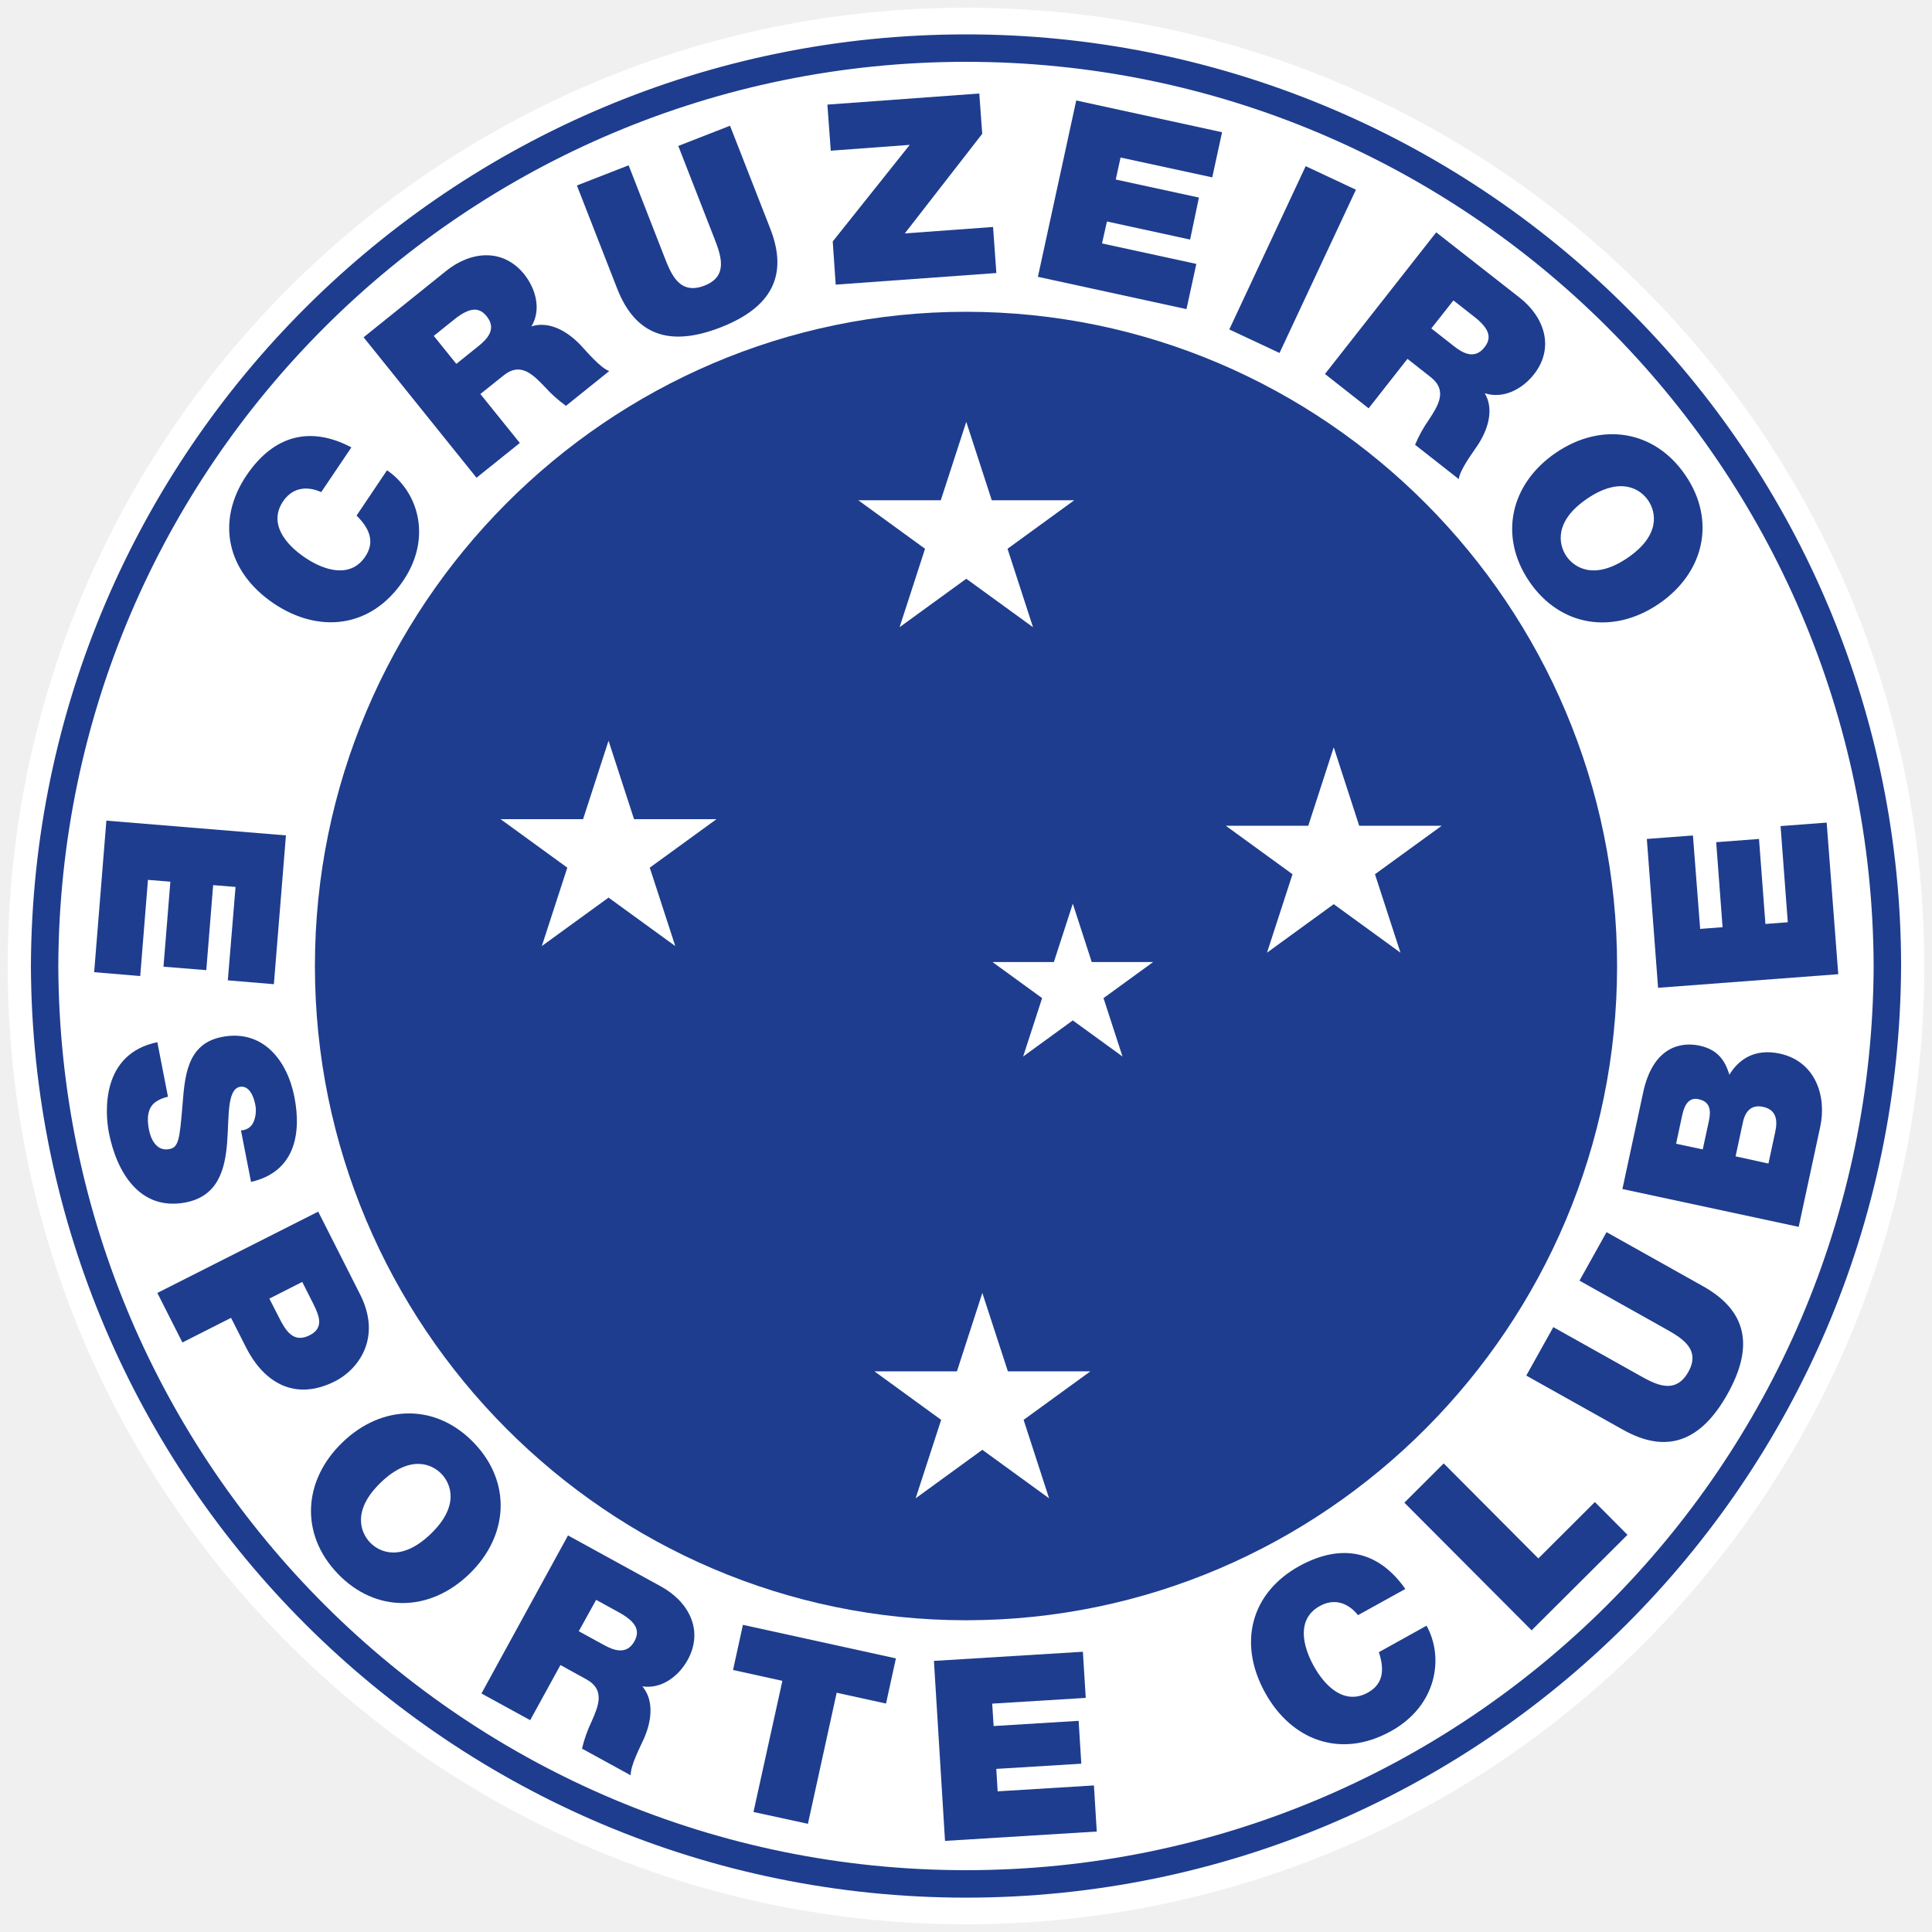
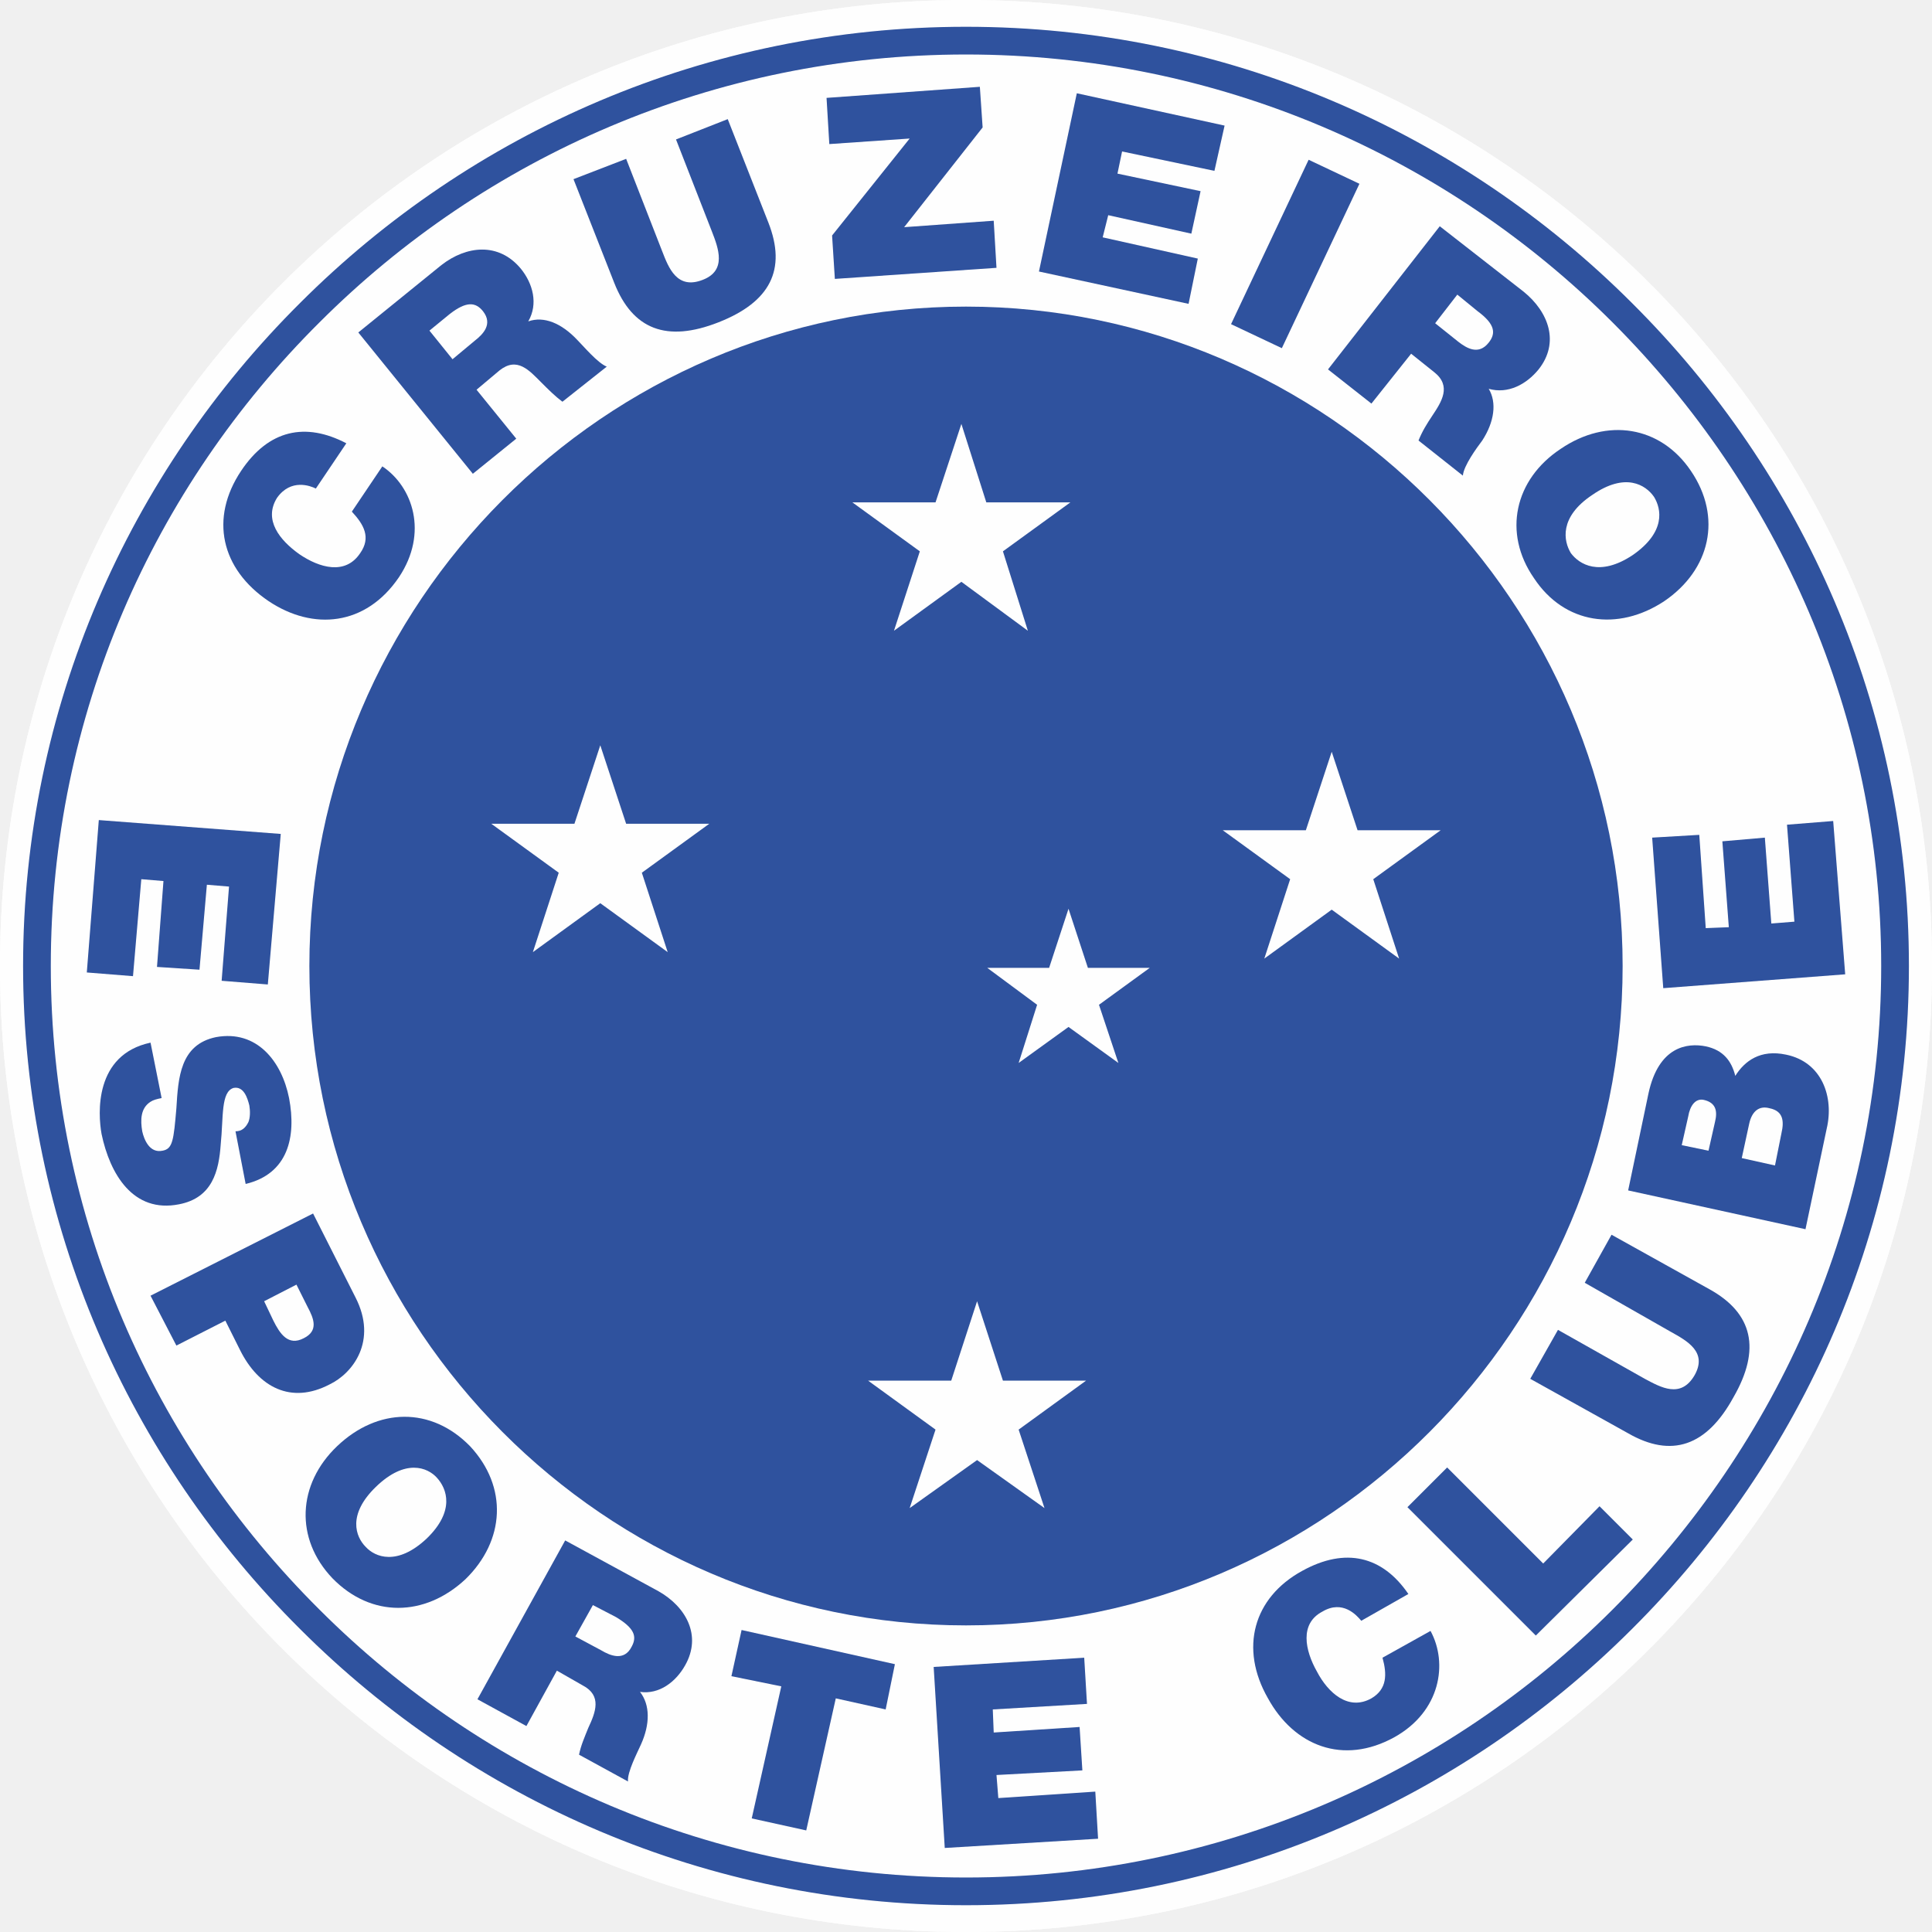
- <svg xmlns="http://www.w3.org/2000/svg" id="Camada_1" data-name="Camada 1" viewBox="0 0 500 500">
-   <defs>
-     <style>.cls-1,.cls-3{fill:#fff;}.cls-2,.cls-4{fill:#1e3d8e;}.cls-2,.cls-3{fillRule:evenodd;}</style>
-   </defs>
-   <path class="cls-1" d="M498,250c0,137-111,248-248,248S2,387,2,250,113,2,250,2,498,113,498,250Z" />
-   <path class="cls-2" d="M421,79.65A241.71,241.71,0,0,0,250,8.9h0A242.05,242.05,0,0,0,8,250H8A242.07,242.07,0,0,0,250,491.11h0A242.07,242.07,0,0,0,492,250h0A239.86,239.86,0,0,0,421,79.65ZM484.9,250h0A234.87,234.87,0,0,1,250,484h0A234.88,234.88,0,0,1,15.09,250h0A234.9,234.9,0,0,1,250,16h0A234.9,234.9,0,0,1,484.9,250Z" />
-   <path class="cls-2" d="M250,80.69C157.2,80.69,81.5,156.74,81.5,250S157.2,419.32,250,419.32,418.5,343.26,418.5,250,342.8,80.69,250,80.69Z" />
-   <polygon class="cls-3" points="254.23 334.61 260.84 354.91 260.84 354.91 282.18 354.91 264.91 367.46 271.5 387.76 254.23 375.21 236.97 387.76 243.57 367.46 243.57 367.46 243.57 367.46 226.31 354.91 247.65 354.91 247.65 354.91 247.65 354.91 254.23 334.61" />
-   <polygon class="cls-3" points="345.17 193.4 351.76 213.7 351.76 213.7 373.12 213.7 355.84 226.25 362.44 246.55 345.17 234 327.9 246.55 334.5 226.25 334.5 226.25 334.5 226.25 317.23 213.7 338.58 213.7 338.58 213.7 338.58 213.7 345.17 193.4" />
-   <polygon class="cls-3" points="277.64 233.87 282.54 248.97 282.54 248.97 298.44 248.97 285.59 258.31 290.5 273.42 277.64 264.08 264.79 273.42 269.7 258.31 269.7 258.31 269.7 258.31 256.85 248.97 272.74 248.97 272.74 248.97 272.74 248.97 277.64 233.87" />
-   <polygon class="cls-3" points="250.07 109.18 256.67 129.47 256.67 129.47 278.01 129.47 260.75 142.02 267.34 162.32 250.07 149.78 232.81 162.32 239.4 142.02 239.4 142.02 239.4 142.02 222.13 129.47 243.47 129.47 243.47 129.47 243.47 129.47 250.07 109.18" />
-   <polygon class="cls-3" points="157.49 191.7 164.09 212 164.09 212 185.43 212 168.16 224.55 174.76 244.84 157.49 232.3 140.22 244.84 146.82 224.55 146.82 224.55 146.82 224.55 129.55 212 150.9 212 150.9 212 150.9 212 157.49 191.7" />
-   <path class="cls-4" d="M83.13,127.36c-1.55-.73-6.57-2.52-9.89,2.42-3.75,5.59.48,11,5.69,14.52s11.84,5.34,15.59-.24c2.69-4,.92-7.48-2.24-10.63l7.88-11.72C108,127,112,138.88,104.4,150.22c-8.42,12.53-22,13.7-33.49,6C58.7,148,55.79,134.9,63.81,123c7.19-10.6,16.72-12.71,27.13-7.22Z" />
-   <path class="cls-4" d="M94.1,87.29l21.34-17.16c6.36-5.12,14.68-6,20.22.84,3,3.77,4.49,9.13,1.88,13.5,4-1.29,8.58.55,12.64,4.76,1.58,1.66,5.11,5.94,7.49,6.8l-11.2,9a34.36,34.36,0,0,1-5.43-4.86c-3.09-3.22-6.3-6.58-10.72-3l-6,4.8,10.21,12.67-11.21,9Zm24,6.88,5.86-4.71c2.09-1.69,4.65-4.33,2-7.59-1.85-2.3-4.18-2.59-8.46.85l-5.24,4.21Z" />
-   <path class="cls-4" d="M199.34,59.17c4.7,12,.45,20.37-12.83,25.55s-22.11,2-26.81-10.09L149.3,48l13.39-5.22,9.24,23.68c1.73,4.44,3.9,10,10.41,7.45,6.34-2.48,4.17-8,2.44-12.46l-9.24-23.68,13.39-5.23Z" />
-   <path class="cls-4" d="M215.51,62.49l19.93-25L215,39l-.87-11.93,39.31-2.87.76,10.43L234.16,60.41,257,58.74l.86,11.92-41.58,3Z" />
-   <path class="cls-4" d="M278.53,26l37.74,8.22-2.54,11.68L290,40.77l-1.24,5.69,21.52,4.67L308,62l-21.52-4.68L285.2,63l24.41,5.3L307.06,80l-38.45-8.36Z" />
-   <path class="cls-4" d="M337.91,43l13,6.1L331.14,91.35l-13-6.09Z" />
-   <path class="cls-4" d="M371.69,60.13,393.23,77c6.43,5,9.19,12.94,3.75,19.89-3,3.8-7.89,6.44-12.73,4.88,2.16,3.61,1.4,8.48-1.78,13.38-1.26,1.93-4.64,6.33-4.94,8.84l-11.31-8.88a33.5,33.5,0,0,1,3.51-6.38c2.44-3.74,5-7.63.52-11.14l-6-4.72-10.05,12.8-11.3-8.88ZM370.42,85l5.91,4.63c2.11,1.66,5.26,3.56,7.84.27,1.83-2.31,1.59-4.66-2.73-8l-5.3-4.15Z" />
-   <path class="cls-4" d="M436.19,123c8,11.73,4.86,25.29-6.93,33.3s-25.54,5.89-33.5-5.84-4.86-25.29,6.92-33.3S428.22,111.26,436.19,123Zm-30.82,20.93c2.06,3,7.22,6.31,15.81.47s7.44-11.84,5.38-14.87-7.21-6.31-15.8-.48S403.32,140.89,405.37,143.92Z" />
-   <path class="cls-4" d="M429.11,255.64l-2.91-38.52,11.93-.9L440,240.4l5.8-.44-1.65-22,11.08-.84,1.66,22,5.79-.44-1.87-24.89,11.93-.9,3,39.23Z" />
-   <path class="cls-4" d="M419.88,307.72l5.37-25c2.58-12,9.91-13.11,14.57-12.11s6.61,3.76,7.74,7.54c2.28-3.79,6.36-6.92,13.08-5.47,9.13,2,12.16,10.9,10.43,18.95l-5.57,25.88Zm20.79-10.25,1.6-7.41c.62-2.94.19-5-2.74-5.6-2.3-.49-3.55,1.24-4.17,4.12L433.77,296Zm17,3.66,1.77-8.24c.63-2.94.34-5.68-3.17-6.44-2.68-.57-4.5.71-5.21,4l-1.89,8.81Z" />
-   <path class="cls-4" d="M440.75,332.88c11.3,6.33,13.29,15.47,6.32,27.9S431.23,376.33,420,370l-25-14,7-12.54,22.18,12.43c4.16,2.34,9.36,5.24,12.77-.86,3.32-5.93-1.86-8.84-6-11.17l-22.18-12.43,7-12.55Z" />
-   <path class="cls-4" d="M363.45,388.89l10.18-10.16,24.49,24.59,14.63-14.59,8.44,8.48-24.81,24.72Z" />
-   <path class="cls-4" d="M351.45,418c-1.05-1.35-4.7-5.24-9.9-2.35-5.89,3.26-4.6,10-1.56,15.5s8.09,10.16,14,6.9c4.23-2.35,4.24-6.23,2.86-10.47l12.34-6.85c4.57,8.23,2.73,20.68-9.22,27.3-13.2,7.32-25.85,2.16-32.53-9.9-7.13-12.86-3.74-25.88,8.83-32.84,11.24-6.16,20.67-3.69,27.43,5.93Z" />
-   <path class="cls-4" d="M241.7,429.84l38.55-2.37.74,11.94-24.21,1.49.37,5.8,22-1.35.69,11.09-22,1.35.35,5.81,24.92-1.53.73,11.93-39.27,2.42Z" />
-   <path class="cls-4" d="M202.48,435l-12.77-2.81,2.56-11.68,39.59,8.68-2.56,11.69-12.77-2.8L209.09,472,195,468.94Z" />
-   <path class="cls-4" d="M147,397.37l24,13.17c7.17,3.92,11.19,11.27,7,19-2.33,4.23-6.73,7.64-11.76,6.89,2.72,3.21,2.76,8.15.42,13.5-.93,2.1-3.54,7-3.43,9.52l-12.61-6.91a34.38,34.38,0,0,1,2.42-6.87c1.8-4.08,3.69-8.34-1.3-11.07l-6.7-3.69-7.83,14.27-12.61-6.91Zm2.79,24.79,6.59,3.61c2.35,1.29,5.78,2.65,7.8-1,1.41-2.57.79-4.85-4-7.49l-5.9-3.24Z" />
-   <path class="cls-4" d="M122.65,373.4c9.82,10.23,9,24.13-1.25,34s-24.19,10.09-34-.14-9-24.13,1.25-34S112.82,363.17,122.65,373.4ZM95.77,399.2c2.54,2.63,8.17,5,15.67-2.19s5.35-12.92,2.82-15.56-8.18-5-15.67,2.18S93.24,396.55,95.77,399.2Z" />
-   <path class="cls-4" d="M82.35,313.57,93.2,335c5.72,11.31-.54,19.46-6.49,22.47-10.09,5.1-18.23.73-23.07-8.83l-3.84-7.58-12.59,6.37-6.49-12.82ZM69.71,336.08,72.22,341c1.68,3.32,3.69,6.7,7.89,4.58,3.78-1.92,2.54-4.95,1-8.1l-2.89-5.72Z" />
-   <path class="cls-4" d="M43.47,283.84A8.72,8.72,0,0,0,40.55,285c-2.55,1.56-2.53,4.75-2,7.38.45,2.31,1.9,5.69,5.3,5,2.38-.46,2.63-2.57,3.34-10.9.63-7.65,1-16.32,10.25-18.12,10.59-2.07,16.9,6.09,18.75,15.52,1.94,9.94-.14,19.47-11.22,22l-2.61-13.34a3.57,3.57,0,0,0,3.34-2.38,7.56,7.56,0,0,0,.34-4.39c-.38-1.93-1.51-5-4.08-4.48-3.22.9-2.65,7.59-3.18,14.41s-2.29,13.84-10.69,15.48c-11.94,2.33-17.93-7.89-19.92-18.09-1-5.2-2.05-20.37,12.55-23.37Z" />
-   <path class="cls-4" d="M74,216.2l-3.12,38.51-11.92-1,2-24.17-5.8-.47-1.77,22-11.08-.89,1.78-22-5.8-.47-2,24.89-11.92-1,3.16-39.22Z" />
+ <svg xmlns="http://www.w3.org/2000/svg" clip-rule="evenodd" fill-rule="evenodd" height="316.228" image-rendering="optimizeQuality" shape-rendering="geometricPrecision" text-rendering="geometricPrecision" viewBox="0 0 2092 2092" width="316.228">
+   <g fill="#fefefe">
+     <path d="m1058 1409 28 86h90l-73 53 28 85-73-52-73 52 28-85-73-53h90z" />
+     <path d="m1442 814 28 85h90l-73 53 28 86-73-53-73 53 28-86-73-53h90z" />
+     <path d="m1157 984 21 64h67l-55 40 21 63-54-39-54 39 20-63-54-40h67z" />
+     <path d="m1041 459 27 85h91l-73 53 27 86-72-53-73 53 28-86-73-53h90z" />
+     <path d="m650 807 28 85h90l-73 53 28 86-73-53-73 53 28-86-73-53h90z" />
+     <path d="m321 1391-35 18 10 21c7 14 16 28 33 19 16-8 11-21 4-34z" />
+     <path d="m407 1610c-31 30-22 54-11 65 10 11 34 21 66-9 31-30 22-54 11-66-10-11-34-21-66 10z" />
+     <path d="m1612 371c8-10 7-20-12-34l-22-18-24 31 25 20c9 7 22 15 33 1z" />
+     <path d="m523 337c-8-10-18-11-36 3l-22 18 25 31 24-20c9-7 20-18 9-32z" />
+     <path d="m1768 601c36-25 31-50 23-63-9-13-31-27-67-2-36 24-31 50-23 63 9 12 31 26 67 2z" />
+     <path d="m667 1751-25-13-19 34 28 15c10 6 25 12 33-4 6-11 3-20-17-32z" />
+     <path d="m1978 1222-23 109-192-42 22-105c11-51 42-55 62-51 19 4 28 16 32 32 10-16 27-29 55-23 39 8 52 46 44 80zm-101 291c-29 53-67 66-114 39l-106-59 30-53 94 53c17 9 39 22 54-4 14-25-8-37-26-47l-93-53 29-52 106 59c47 26 56 65 26 117zm-214 258-139-139 43-43 104 104 61-62 36 36zm-153 110c-56 31-109 9-137-42-31-54-16-109 37-138 47-26 87-16 115 25l-51 29c-5-6-20-23-42-10-25 13-19 42-6 65 12 23 34 43 59 29 17-10 17-26 12-44l52-29c19 35 11 87-39 115zm-487 120-12-196 163-10 3 50-102 6 1 25 93-6 3 47-93 5 2 25 105-7 3 51zm-64-150-54-12-32 143-59-13 32-143-54-11 11-50 166 37zm-217-48c-10 18-28 32-49 29 11 14 11 35 1 57-4 9-15 30-14 40l-53-29c2-10 6-19 10-29 8-17 15-35-6-46l-28-16-33 60-53-29 95-172 101 55c30 17 47 48 29 80zm-382-94c-41-43-38-102 5-143 44-42 102-43 144 0 41 44 38 102-5 144-44 41-102 42-144-1zm-100-247-16-32-53 27-28-54 176-89 46 91c24 47-3 82-28 94-42 22-77 3-97-37zm-150-234c-4-22-8-86 53-99l12 60c-5 1-9 2-12 4-11 7-11 20-9 32 2 9 8 24 22 21 11-2 12-11 15-46 2-33 4-69 43-77 44-8 71 26 79 66 8 42-1 82-47 93l-11-57c7 0 11-4 14-10 2-5 2-12 1-18-2-8-6-21-17-19-14 4-11 32-14 61-2 29-9 58-45 65-50 10-75-33-84-76zm-3-340 197 15-14 163-50-4 8-102-24-2-8 92-46-3 7-93-24-2-9 105-50-4zm154-378c30-45 70-53 114-30l-33 49c-6-3-27-11-42 10-15 24 3 46 24 61 22 15 50 23 66-1 12-17 4-31-9-45l33-49c33 22 50 72 18 120-36 53-93 58-141 26-52-35-64-90-30-141zm217-223c27-21 62-25 86 4 13 16 19 38 8 57 17-6 36 2 53 20 7 7 22 25 32 29l-48 38c-8-6-15-13-23-21-13-13-26-28-45-13l-25 21 43 53-47 38-124-153zm200-115 39 100c7 18 16 42 44 31 26-10 17-34 10-52l-39-100 56-22 44 112c20 51 2 86-54 108s-93 8-113-43l-44-112zm383-78 3 44-85 108 97-7 3 51-175 12-3-47 84-105-87 6-3-50zm105 7 160 35-11 49-100-21-5 24 90 19-10 46-90-20-6 24 103 23-10 49-162-35zm251 72 55 26-84 178-55-26zm233 143c27 22 39 55 16 84-13 16-33 27-54 21 9 15 6 36-7 56-6 8-20 27-21 38l-48-38c4-10 9-18 15-27 10-15 21-32 2-47l-25-20-43 54-47-37 121-155zm107 730c0 393-320 714-711 714s-711-321-711-714 320-714 711-714 711 321 711 714zm74-536c34 50 21 107-29 141-50 33-108 25-141-25-34-49-21-107 29-140 50-34 108-25 141 24zm80 397 7 93 25-2-8-105 50-4 13 166-197 15-12-163 51-3 7 101 25-1-7-93zm-165-558c-179-179-427-290-700-290-273 0-521 111-700 290-180 179-291 425-291 697 0 272 111 518 291 697 179 179 427 290 700 290 273 0 521-111 700-290s291-425 291-697-112-518-291-697z" />
+     <path d="m1916 1200c-11-3-19 3-22 17l-8 37 36 8 7-35c3-13 2-24-13-27z" />
+     <path d="m1845 1191c-9-2-15 6-17 18l-7 31 29 6 7-31c3-12 1-21-12-24z" />
+     <path d="m1767 1764c-185 185-440 299-721 299-281 0-536-114-721-299-185-184-300-438-300-718 0-280 115-534 300-718 185-185 440-299 721-299 281 0 536 114 721 299 185 184 300 438 300 718s-115 534-300 718zm-721-1764c-578 0-1046 468-1046 1046s468 1046 1046 1046 1046-468 1046-1046-468-1046-1046-1046z" />
+     <path d="m517 1840 95-172 101 55c30 17 47 48 29 80-10 18-28 32-49 29 11 14 11 35 1 57-4 9-15 30-14 40l-53-29c2-10 6-19 10-29 8-17 15-35-6-46l-28-16-33 60zm297 129 32-143-54-11 11-50 166 37-10 49-54-12-32 143zm209 32-12-196 163-10 3 50-102 6 1 25 93-6 3 47-93 5 2 25 105-7 3 51zm-677-258c179 179 427 290 700 290 273 0 521-111 700-290s291-425 291-697-112-518-291-697-427-290-700-290c-273 0-521 111-700 290-180 179-291 425-291 697s111 518 291 697zm700 17c-391 0-711-321-711-714s320-714 711-714 711 321 711 714-320 714-711 714zm-542-50c-44 41-102 42-144-1-41-43-38-102 5-143 44-42 102-43 144 0 41 44 38 102-5 144zm1212-321 29-52 106 59c47 26 56 65 26 117-29 53-67 66-114 39l-106-59 30-53 94 53c17 9 39 22 54-4 14-25-8-37-26-47zm239-58-192-42 22-105c11-51 42-55 62-51 19 4 28 16 32 32 10-16 27-29 55-23 39 8 52 46 44 80zm-582 508c-31-54-16-109 37-138 47-26 87-16 115 25l-51 29c-5-6-20-23-42-10-25 13-19 42-6 65 12 23 34 43 59 29 17-10 17-26 12-44l52-29c19 35 11 87-39 115-56 31-109 9-137-42zm290-68-139-139 43-43 104 104 61-62 36 36zm-1306-272c-42 22-77 3-97-37l-16-32-53 27-28-54 176-89 46 91c24 47-3 82-28 94zm-163-195c-50 10-75-33-84-76-4-22-8-86 53-99l12 60c-5 1-9 2-12 4-11 7-11 20-9 32 2 9 8 24 22 21 11-2 12-11 15-46 2-33 4-69 43-77 44-8 71 26 79 66 8 42-1 82-47 93l-11-57c7 0 11-4 14-10 2-5 2-12 1-18-2-8-6-21-17-19-14 4-11 32-14 61-2 29-9 58-45 65zm30-346-8 92-46-3 7-93-24-2-9 105-50-4 13-165 197 15-14 163-50-4 8-102zm208-333c-36 53-93 58-141 26-52-35-64-90-30-141 30-45 70-53 114-30l-33 49c-6-3-27-11-42 10-15 24 3 46 24 61 22 15 50 23 66-1 12-17 4-31-9-45l33-49c33 22 50 72 18 120zm80-112-124-153 90-73c27-21 62-25 86 4 13 16 19 38 8 57 17-6 36 2 53 20 7 7 22 25 32 29l-48 38c-8-6-15-13-23-21-13-13-26-28-45-13l-25 21 43 53zm266-164c-56 22-93 8-113-43l-44-112 57-22 39 100c7 18 16 42 44 31 26-10 17-34 10-52l-39-100 56-22 44 112c20 51 2 86-54 108zm301-59-175 12-3-47 84-105-87 6-3-50 166-12 3 44-85 108 97-7zm208 39-162-35 41-193 160 35-11 49-100-21-5 24 90 19-10 46-90-20-6 24 103 23zm101 48-55-26 84-178 55 26zm196 138-48-38c4-10 9-18 15-27 10-15 21-32 2-47l-25-20-43 54-47-37 121-155 91 71c27 22 39 55 16 84-13 16-33 27-54 21 9 15 6 36-7 56-6 8-20 27-21 38zm218 136c-50 33-108 25-141-25-34-49-21-107 29-140 50-34 108-25 141 24 34 50 21 107-29 141zm-1 419-12-163 51-3 7 101 25-1-7-93 46-4 7 93 25-2-8-105 50-4 13 166z" />
+     <path d="m396 1675c10 11 34 21 66-9 31-30 22-54 11-66-10-11-34-21-66 10-31 30-22 54-11 65z" />
+     <path d="m329 1449c16-8 11-21 4-34l-12-24-35 18 10 21c7 14 16 28 33 19z" />
+     <path d="m1046 2063c-281 0-536-114-721-299-185-184-300-438-300-718s115-534 300-718c185-185 440-299 721-299 281 0 536 114 721 299 185 184 300 438 300 718s-115 534-300 718c-185 185-440 299-721 299zm-1046-1017c0 578 468 1046 1046 1046s1046-468 1046-1046-468-1046-1046-1046-1046 468-1046 1046z" />
+     <path d="m651 1787c10 6 25 12 33-4 6-11 3-20-17-32l-25-13-19 34z" />
+     <path d="m1013 1548-28 85 73-52 73 52-28-85 73-53h-90l-28-86-28 86h-90z" />
+     <path d="m1103 1151 54-39 54 39-21-63 55-40h-67l-21-64-21 64h-67l54 40z" />
+     <path d="m1397 952-28 86 73-53 73 53-28-86 73-53h-90l-28-85-28 85h-90z" />
+     <path d="m1113 683-27-86 73-53h-91l-27-85-28 85h-90l73 53-28 86 73-53z" />
+     <path d="m678 892-28-85-28 85h-90l73 53-28 86 73-53 73 53-28-86 73-53z" />
+     <path d="m490 389 24-20c9-7 20-18 9-32-8-10-18-11-36 3l-22 18z" />
+     <path d="m1578 319-24 31 25 20c9 7 22 15 33 1 8-10 7-20-12-34z" />
+     <path d="m1724 536c-36 24-31 50-23 63 9 12 31 26 67 2 36-25 31-50 23-63-9-13-31-27-67-2z" />
+     <path d="m1845 1191c-9-2-15 6-17 18l-7 31 29 6 7-31c3-12 1-21-12-24z" />
+     <path d="m1894 1217-8 37 36 8 7-35c3-13 2-24-13-27-11-3-19 3-22 17z" />
+   </g>
+   <path d="m346 1743c-180-179-291-425-291-697s111-518 291-697c179-179 427-290 700-290 273 0 521 111 700 290s291 425 291 697-112 518-291 697-427 290-700 290c-273 0-521-111-700-290zm-321-697c0 280 115 534 300 718 185 185 440 299 721 299 281 0 536-114 721-299 185-184 300-438 300-718s-115-534-300-718c-185-185-440-299-721-299-281 0-536 114-721 299-185 184-300 438-300 718z" fill="#2f529e" />
+   <path d="m335 1046c0 393 320 714 711 714s711-321 711-714-320-714-711-714-711 321-711 714zm650 587 28-85-73-53h90l28-86 28 86h90l-73 53 28 85-73-52zm118-482 20-63-54-40h67l21-64 21 64h67l-55 40 21 63-54-39zm10-468-72-53-73 53 28-86-73-53h90l28-85 27 85h91l-73 53zm256 355 28-86-73-53h90l28-85 28 85h90l-73 53 28 86-73-53zm-646-7-73-53-73 53 28-86-73-53h90l28-85 28 85h90l-73 53z" fill="#2f529e" />
+   <path d="m904 302 175-12-3-51-97 7 85-108-3-44-166 12 3 50 87-6-84 105z" fill="#2f529e" />
+   <path d="m1166 101-41 193 162 35 10-49-103-23 6-24 90 20 10-46-90-19 5-24 100 21 11-49z" fill="#2f529e" />
+   <path d="m1417 173-84 178 55 26 84-178z" fill="#2f529e" />
+   <path d="m1559 245-121 155 47 37 43-54 25 20c19 15 8 32-2 47-6 9-11 17-15 27l48 38c1-11 15-30 21-38 13-20 16-41 7-56 21 6 41-5 54-21 23-29 11-62-16-84zm53 126c-11 14-24 6-33-1l-25-20 24-31 22 18c19 14 20 24 12 34z" fill="#2f529e" />
+   <path d="m1831 510c-33-49-91-58-141-24-50 33-63 91-29 140 33 50 91 58 141 25 50-34 63-91 29-141zm-130 89c-8-13-13-39 23-63 36-25 58-11 67 2 8 13 13 38-23 63-36 24-58 10-67-2z" fill="#2f529e" />
+   <path d="m291 651c48 32 105 27 141-26 32-48 15-98-18-120l-33 49c13 14 21 28 9 45-16 24-44 16-66 1-21-15-39-37-24-61 15-21 36-13 42-10l33-49c-44-23-84-15-114 30-34 51-22 106 30 141z" fill="#2f529e" />
+   <path d="m388 360 124 153 47-38-43-53 25-21c19-15 32 0 45 13 8 8 15 15 23 21l48-38c-10-4-25-22-32-29-17-18-36-26-53-20 11-19 5-41-8-57-24-29-59-25-86-4zm135-23c11 14 0 25-9 32l-24 20-25-31 22-18c18-14 28-13 36-3z" fill="#2f529e" />
+   <path d="m665 306c20 51 57 65 113 43s74-57 54-108l-44-112-56 22 39 100c7 18 16 42-10 52-28 11-37-13-44-31l-39-100-57 22z" fill="#2f529e" />
+   <path d="m304 903-197-15-13 165 50 4 9-105 24 2-7 93 46 3 8-92 24 2-8 102 50 4z" fill="#2f529e" />
+   <path d="m313 1189c-8-40-35-74-79-66-39 8-41 44-43 77-3 35-4 44-15 46-14 3-20-12-22-21-2-12-2-25 9-32 3-2 7-3 12-4l-12-60c-61 13-57 77-53 99 9 43 34 86 84 76 36-7 43-36 45-65 3-29 0-57 14-61 11-2 15 11 17 19 1 6 1 13-1 18-3 6-7 10-14 10l11 57c46-11 55-51 47-93z" fill="#2f529e" />
+   <path d="m339 1314-176 89 28 54 53-27 16 32c20 40 55 59 97 37 25-12 52-47 28-94zm-53 95 35-18 12 24c7 13 12 26-4 34-17 9-26-5-33-19z" fill="#2f529e" />
+   <path d="m509 1566c-42-43-100-42-144 0-43 41-46 100-5 143 42 43 100 42 144 1 43-42 46-100 5-144zm-102 44c32-31 56-21 66-10 11 12 20 36-11 66-32 30-56 20-66 9-11-11-20-35 11-65z" fill="#2f529e" />
+   <path d="m612 1668-95 172 53 29 33-60 28 16c21 11 14 29 6 46-4 10-8 19-10 29l53 29c-1-10 10-31 14-40 10-22 10-43-1-57 21 3 39-11 49-29 18-32 1-63-29-80zm11 104 19-34 25 13c20 12 23 21 17 32-8 16-23 10-33 4z" fill="#2f529e" />
+   <path d="m846 1826-32 143 59 13 32-143 54 12 10-49-166-37-11 50z" fill="#2f529e" />
+   <path d="m1011 1805 12 196 166-10-3-51-105 7-2-25 93-5-3-47-93 6-1-25 102-6-3-50z" fill="#2f529e" />
+   <path d="m1410 1701c-53 29-68 84-37 138 28 51 81 73 137 42 50-28 58-80 39-115l-52 29c5 18 5 34-12 44-25 14-47-6-59-29-13-23-19-52 6-65 22-13 37 4 42 10l51-29c-28-41-68-51-115-25z" fill="#2f529e" />
+   <path d="m1524 1632 139 139 105-104-36-36-61 62-104-104z" fill="#2f529e" />
+   <path d="m1657 1493 106 59c47 27 85 14 114-39 30-52 21-91-26-117l-106-59-29 52 93 53c18 10 40 22 26 47-15 26-37 13-54 4l-94-53z" fill="#2f529e" />
+   <path d="m1763 1289 192 42 23-109c8-34-5-72-44-80-28-6-45 7-55 23-4-16-13-28-32-32-20-4-51 0-62 51zm159-27-36-8 8-37c3-14 11-20 22-17 15 3 16 14 13 27zm-65-47-7 31-29-6 7-31c2-12 8-20 17-18 13 3 15 12 12 24z" fill="#2f529e" />
+   <path d="m1801 1070 197-15-13-166-50 4 8 105-25 2-7-93-46 4 7 93-25 1-7-101-51 3z" fill="#2f529e" />
</svg>
